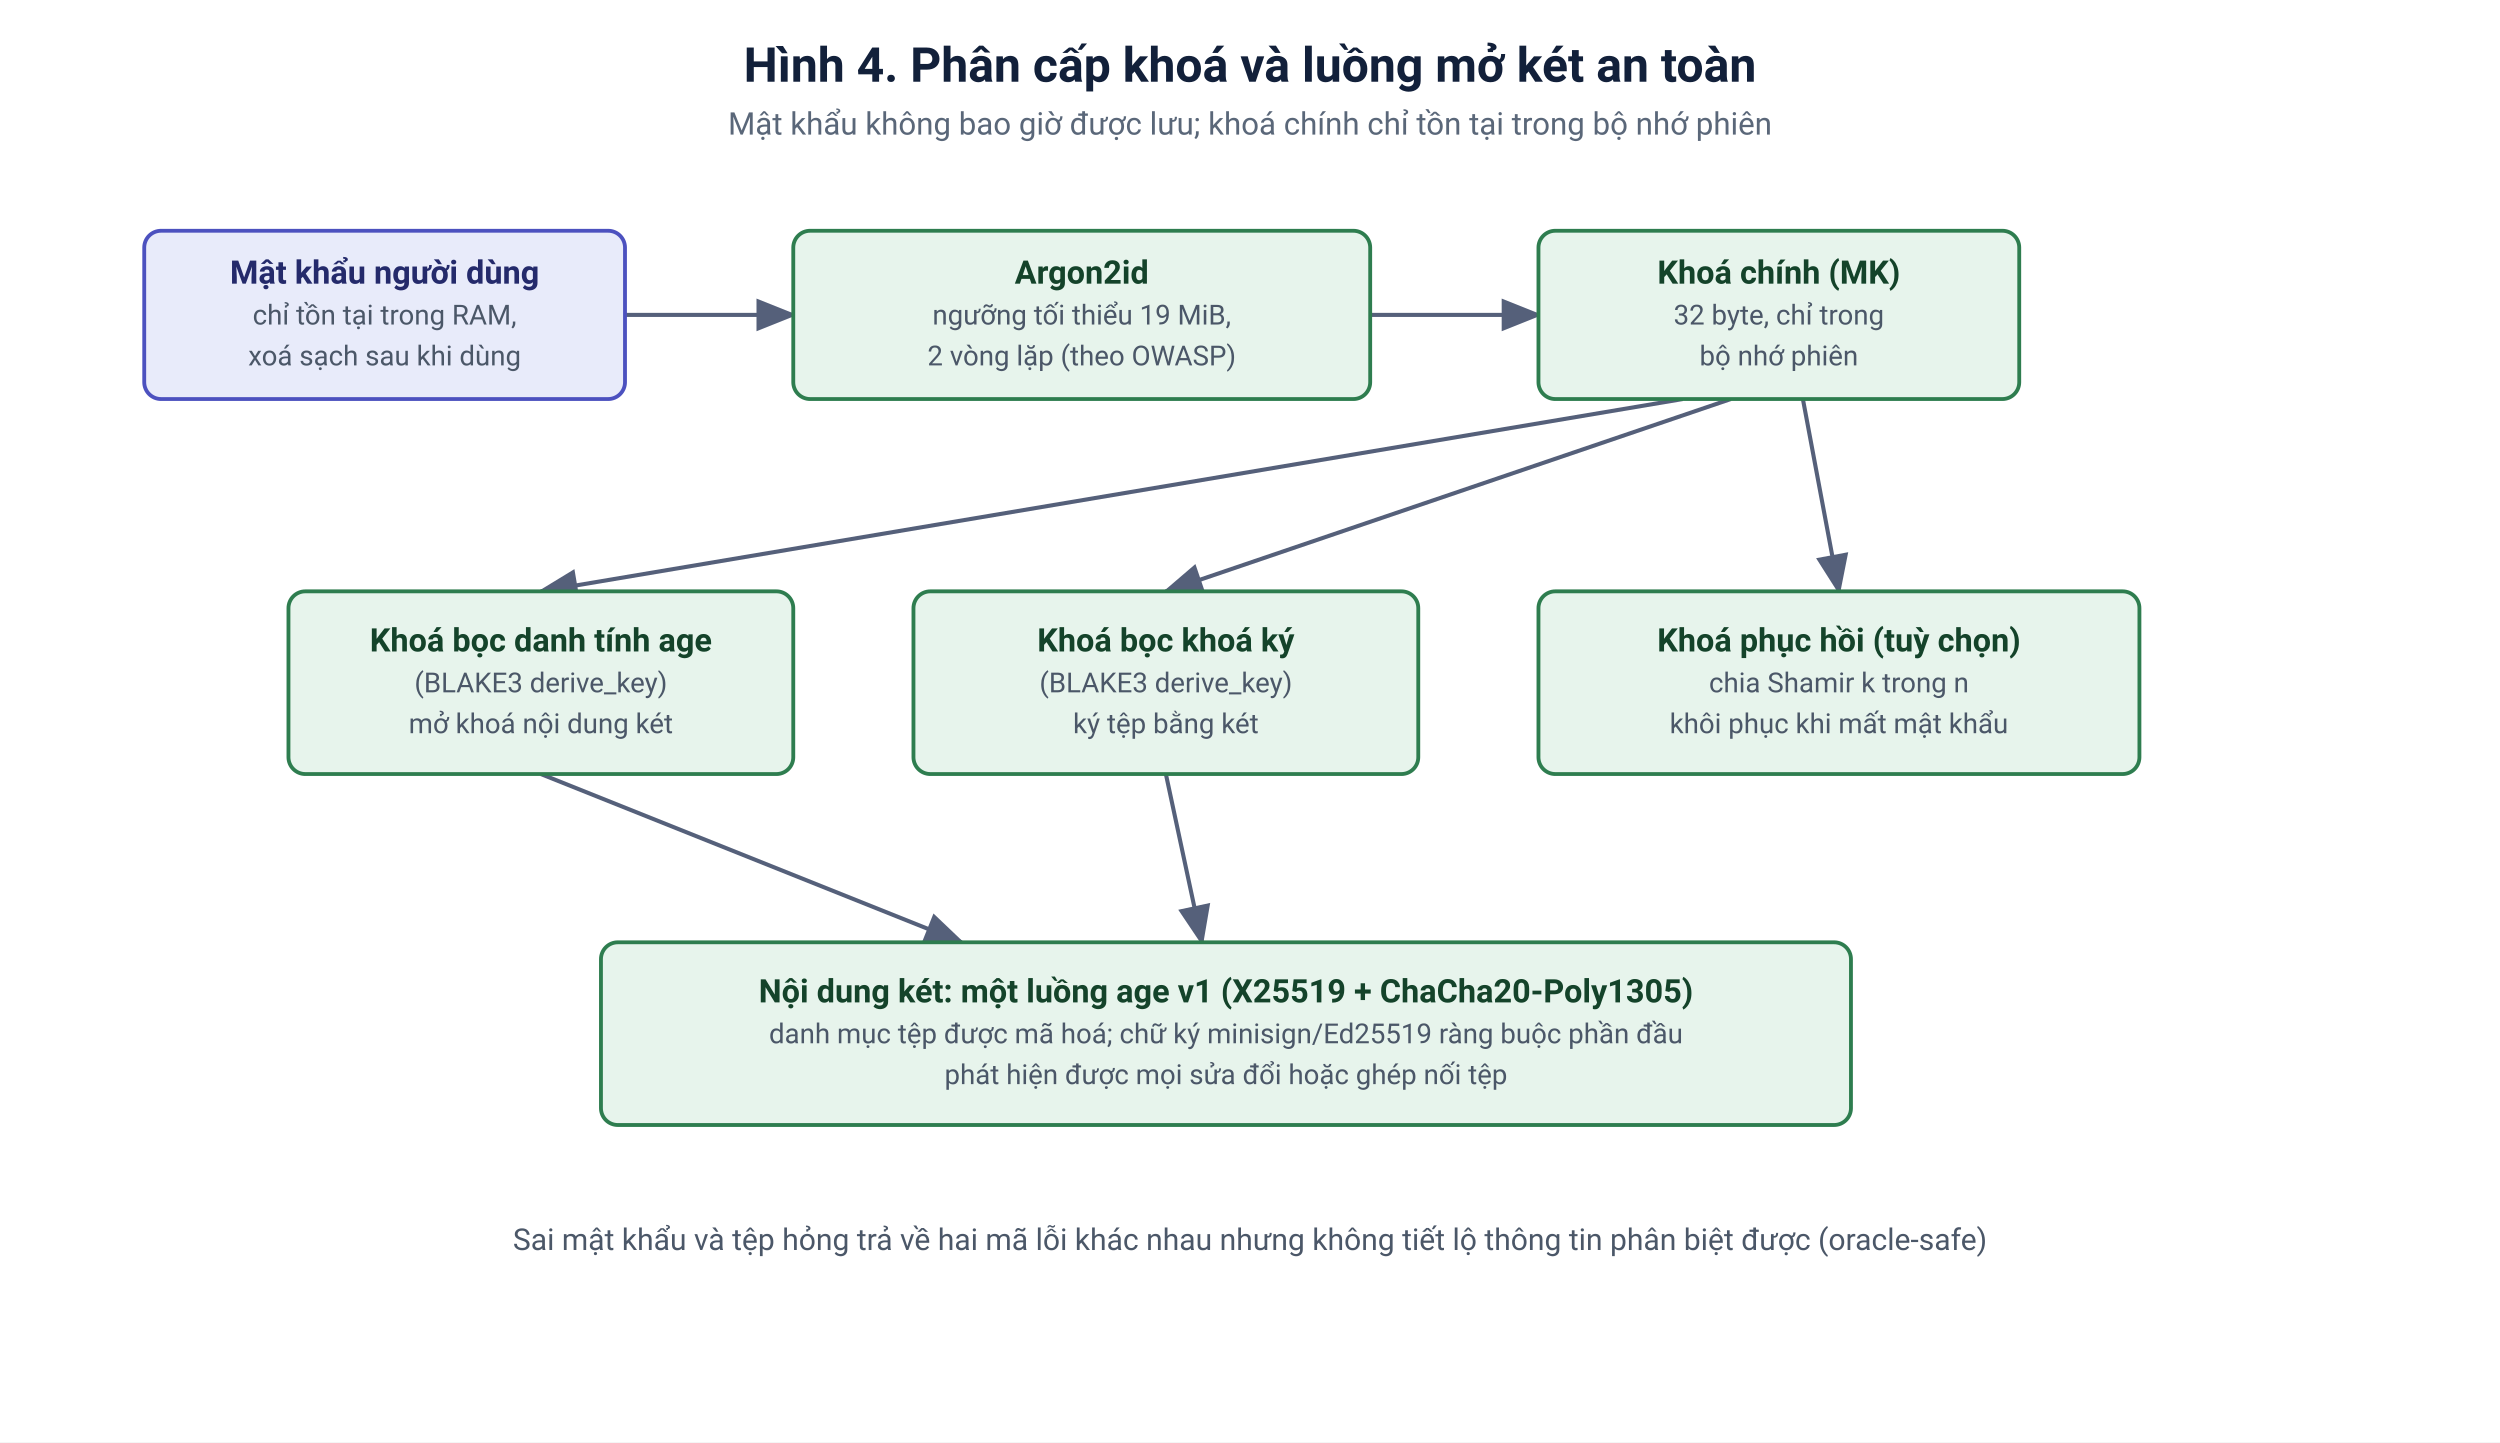
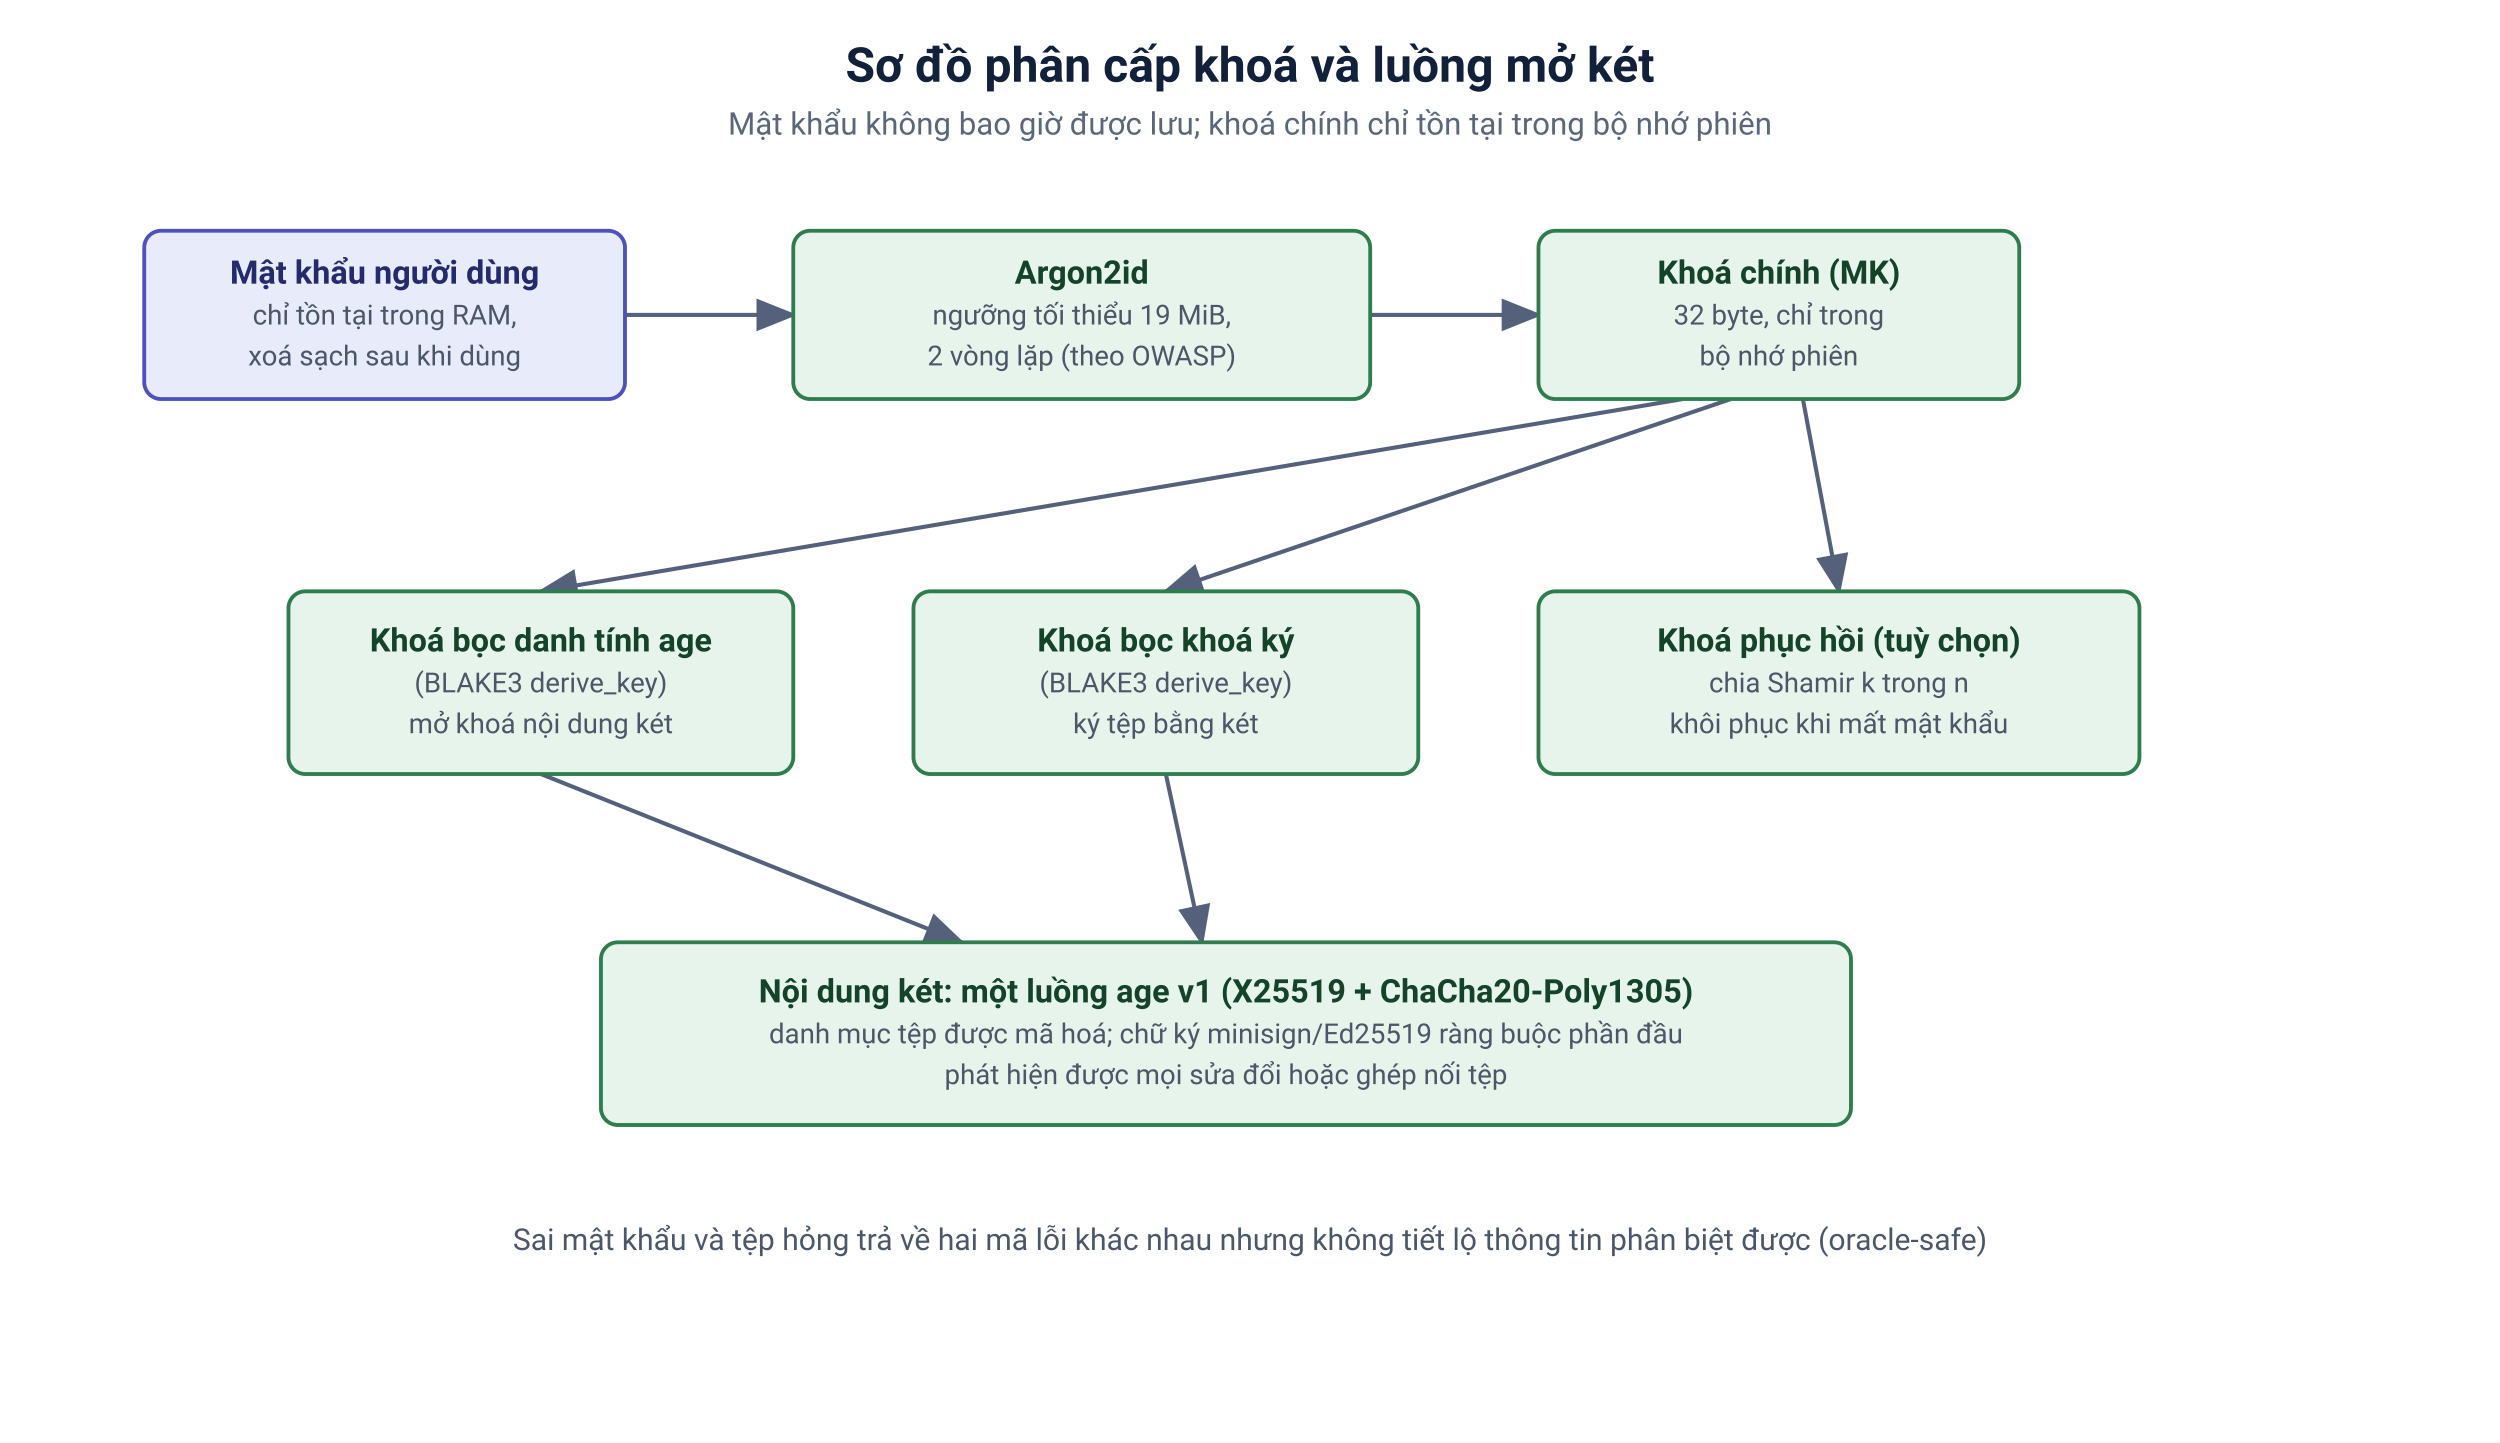
<svg xmlns="http://www.w3.org/2000/svg" width="1040" height="600" viewBox="0 0 1040 600" font-family="Segoe UI, Roboto, Helvetica, Arial, sans-serif">
  <rect width="1040" height="600" fill="#FFFFFF" />
  <defs>
    <marker id="ah" markerWidth="10" markerHeight="8" refX="9" refY="4" orient="auto">
      <path d="M0,0 L10,4 L0,8 z" fill="#55607A" />
    </marker>
  </defs>
-   <text x="520.0" y="34" font-size="20" font-weight="700" text-anchor="middle" fill="#12203A">Hình 4. Phân cấp khoá và luồng mở két an toàn</text>
+   <text x="520.0" y="34" font-size="20" font-weight="700" text-anchor="middle" fill="#12203A">Sơ đồ phân cấp khoá và luồng mở két</text>
  <text x="520.0" y="56" font-size="13" text-anchor="middle" fill="#5A6779">Mật khẩu không bao giờ được lưu; khoá chính chỉ tồn tại trong bộ nhớ phiên</text>
  <line x1="260" y1="131" x2="330" y2="131" stroke="#55607A" stroke-width="1.7" marker-end="url(#ah)" />
  <line x1="570" y1="131" x2="640" y2="131" stroke="#55607A" stroke-width="1.7" marker-end="url(#ah)" />
  <line x1="700" y1="166" x2="225" y2="246" stroke="#55607A" stroke-width="1.7" marker-end="url(#ah)" />
  <line x1="720" y1="166" x2="485" y2="246" stroke="#55607A" stroke-width="1.7" marker-end="url(#ah)" />
  <line x1="750" y1="166" x2="765" y2="246" stroke="#55607A" stroke-width="1.7" marker-end="url(#ah)" />
  <line x1="225" y1="322" x2="400" y2="392" stroke="#55607A" stroke-width="1.7" marker-end="url(#ah)" />
  <line x1="485" y1="322" x2="500" y2="392" stroke="#55607A" stroke-width="1.7" marker-end="url(#ah)" />
  <rect x="60" y="96" width="200" height="70" rx="7" fill="#E8EBFA" stroke="#4C51BF" stroke-width="1.6" />
  <text x="160.0" y="118.0" font-size="13.5" font-weight="600" text-anchor="middle" fill="#242A6B">Mật khẩu người dùng</text>
  <text x="160.0" y="135.0" font-size="11.5" font-weight="400" text-anchor="middle" fill="#4B5768">chỉ tồn tại trong RAM,</text>
  <text x="160.0" y="152.0" font-size="11.5" font-weight="400" text-anchor="middle" fill="#4B5768">xoá sạch sau khi dùng</text>
  <rect x="330" y="96" width="240" height="70" rx="7" fill="#E7F4EC" stroke="#2E7D4F" stroke-width="1.6" />
  <text x="450.0" y="118.0" font-size="13.5" font-weight="600" text-anchor="middle" fill="#14432A">Argon2id</text>
  <text x="450.0" y="135.0" font-size="11.5" font-weight="400" text-anchor="middle" fill="#4B5768">ngưỡng tối thiểu 19 MiB,</text>
  <text x="450.0" y="152.0" font-size="11.5" font-weight="400" text-anchor="middle" fill="#4B5768">2 vòng lặp (theo OWASP)</text>
  <rect x="640" y="96" width="200" height="70" rx="7" fill="#E7F4EC" stroke="#2E7D4F" stroke-width="1.6" />
  <text x="740.0" y="118.0" font-size="13.5" font-weight="600" text-anchor="middle" fill="#14432A">Khoá chính (MK)</text>
  <text x="740.0" y="135.0" font-size="11.5" font-weight="400" text-anchor="middle" fill="#4B5768">32 byte, chỉ trong</text>
  <text x="740.0" y="152.0" font-size="11.5" font-weight="400" text-anchor="middle" fill="#4B5768">bộ nhớ phiên</text>
  <rect x="120" y="246" width="210" height="76" rx="7" fill="#E7F4EC" stroke="#2E7D4F" stroke-width="1.6" />
  <text x="225.0" y="271.0" font-size="13.5" font-weight="600" text-anchor="middle" fill="#14432A">Khoá bọc danh tính age</text>
  <text x="225.0" y="288.0" font-size="11.5" font-weight="400" text-anchor="middle" fill="#4B5768">(BLAKE3 derive_key)</text>
  <text x="225.0" y="305.0" font-size="11.5" font-weight="400" text-anchor="middle" fill="#4B5768">mở khoá nội dung két</text>
  <rect x="380" y="246" width="210" height="76" rx="7" fill="#E7F4EC" stroke="#2E7D4F" stroke-width="1.6" />
  <text x="485.0" y="271.0" font-size="13.5" font-weight="600" text-anchor="middle" fill="#14432A">Khoá bọc khoá ký</text>
  <text x="485.0" y="288.0" font-size="11.5" font-weight="400" text-anchor="middle" fill="#4B5768">(BLAKE3 derive_key)</text>
  <text x="485.0" y="305.0" font-size="11.5" font-weight="400" text-anchor="middle" fill="#4B5768">ký tệp bằng két</text>
  <rect x="640" y="246" width="250" height="76" rx="7" fill="#E7F4EC" stroke="#2E7D4F" stroke-width="1.6" />
  <text x="765.0" y="271.0" font-size="13.5" font-weight="600" text-anchor="middle" fill="#14432A">Khoá phục hồi (tuỳ chọn)</text>
  <text x="765.0" y="288.0" font-size="11.5" font-weight="400" text-anchor="middle" fill="#4B5768">chia Shamir k trong n</text>
  <text x="765.0" y="305.0" font-size="11.5" font-weight="400" text-anchor="middle" fill="#4B5768">khôi phục khi mất mật khẩu</text>
  <rect x="250" y="392" width="520" height="76" rx="7" fill="#E7F4EC" stroke="#2E7D4F" stroke-width="1.6" />
  <text x="510.0" y="417.0" font-size="13.5" font-weight="600" text-anchor="middle" fill="#14432A">Nội dung két: một luồng age v1 (X25519 + ChaCha20-Poly1305)</text>
  <text x="510.0" y="434.0" font-size="11.5" font-weight="400" text-anchor="middle" fill="#4B5768">danh mục tệp được mã hoá; chữ ký minisign/Ed25519 ràng buộc phần đầu</text>
  <text x="510.0" y="451.0" font-size="11.5" font-weight="400" text-anchor="middle" fill="#4B5768">phát hiện được mọi sửa đổi hoặc ghép nối tệp</text>
  <text x="520" y="520" font-size="12.5" font-weight="400" text-anchor="middle" fill="#4B5768">Sai mật khẩu và tệp hỏng trả về hai mã lỗi khác nhau nhưng không tiết lộ thông tin phân biệt được (oracle-safe)</text>
</svg>
